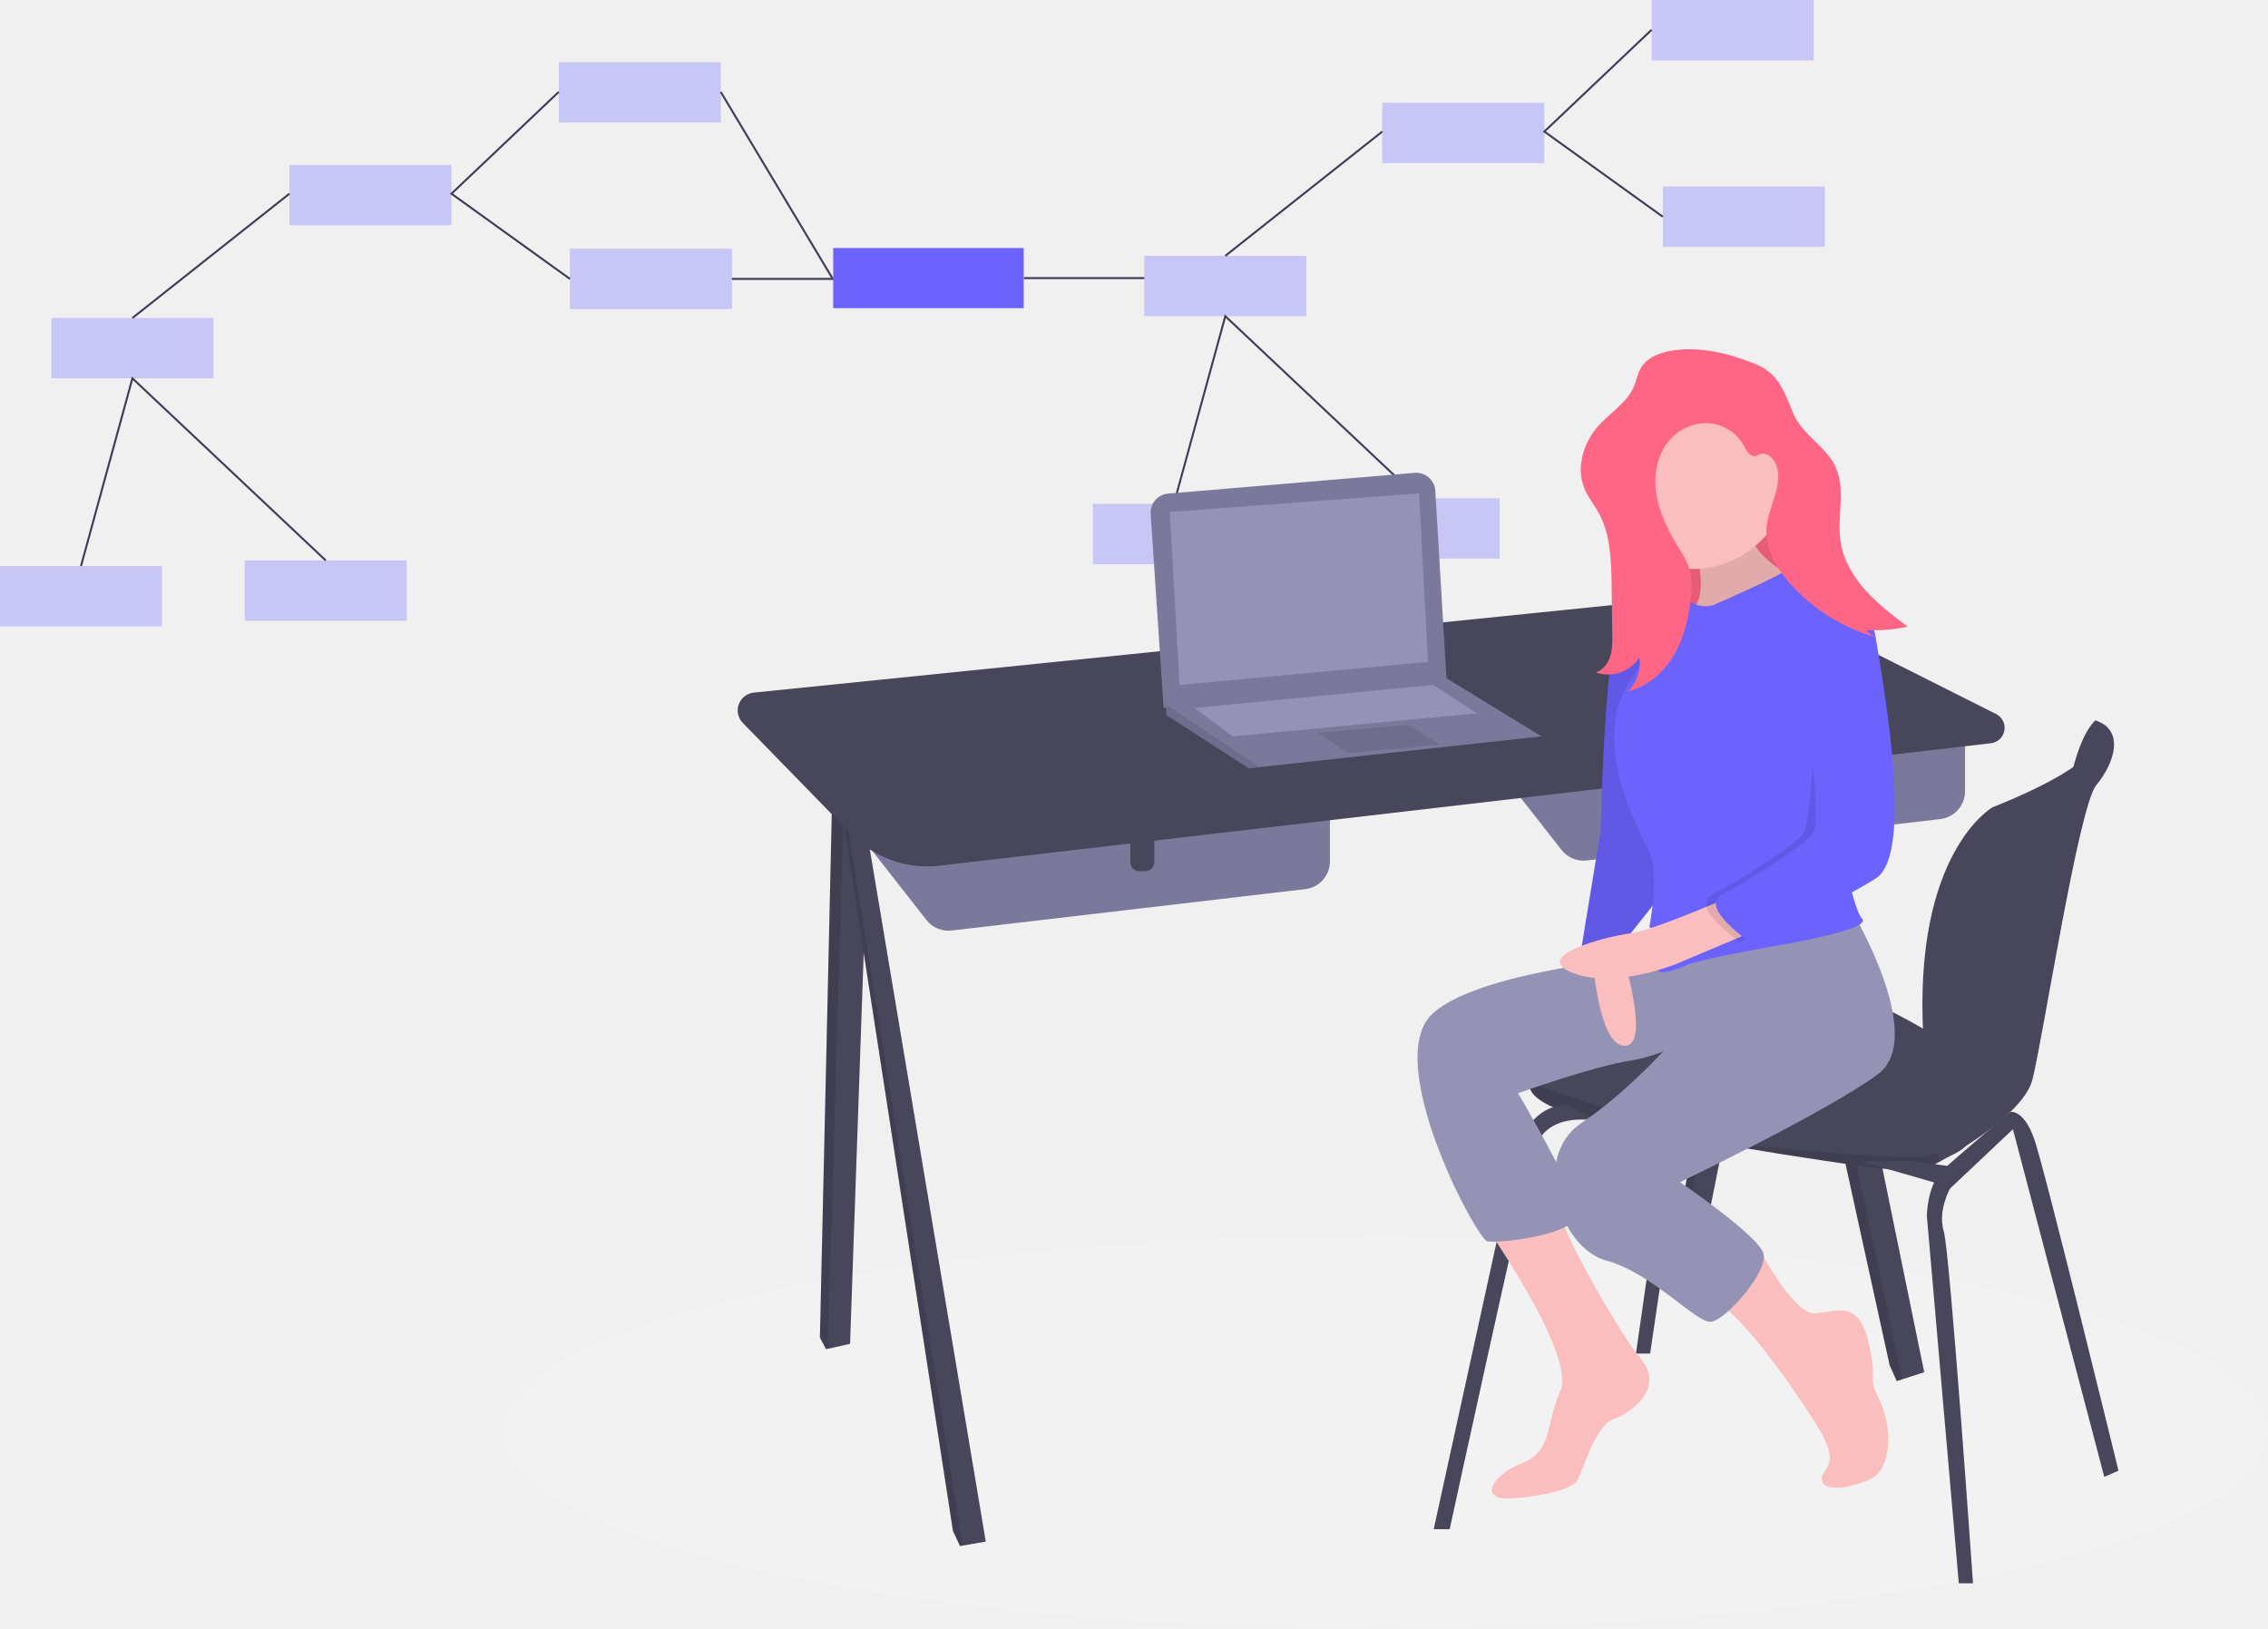
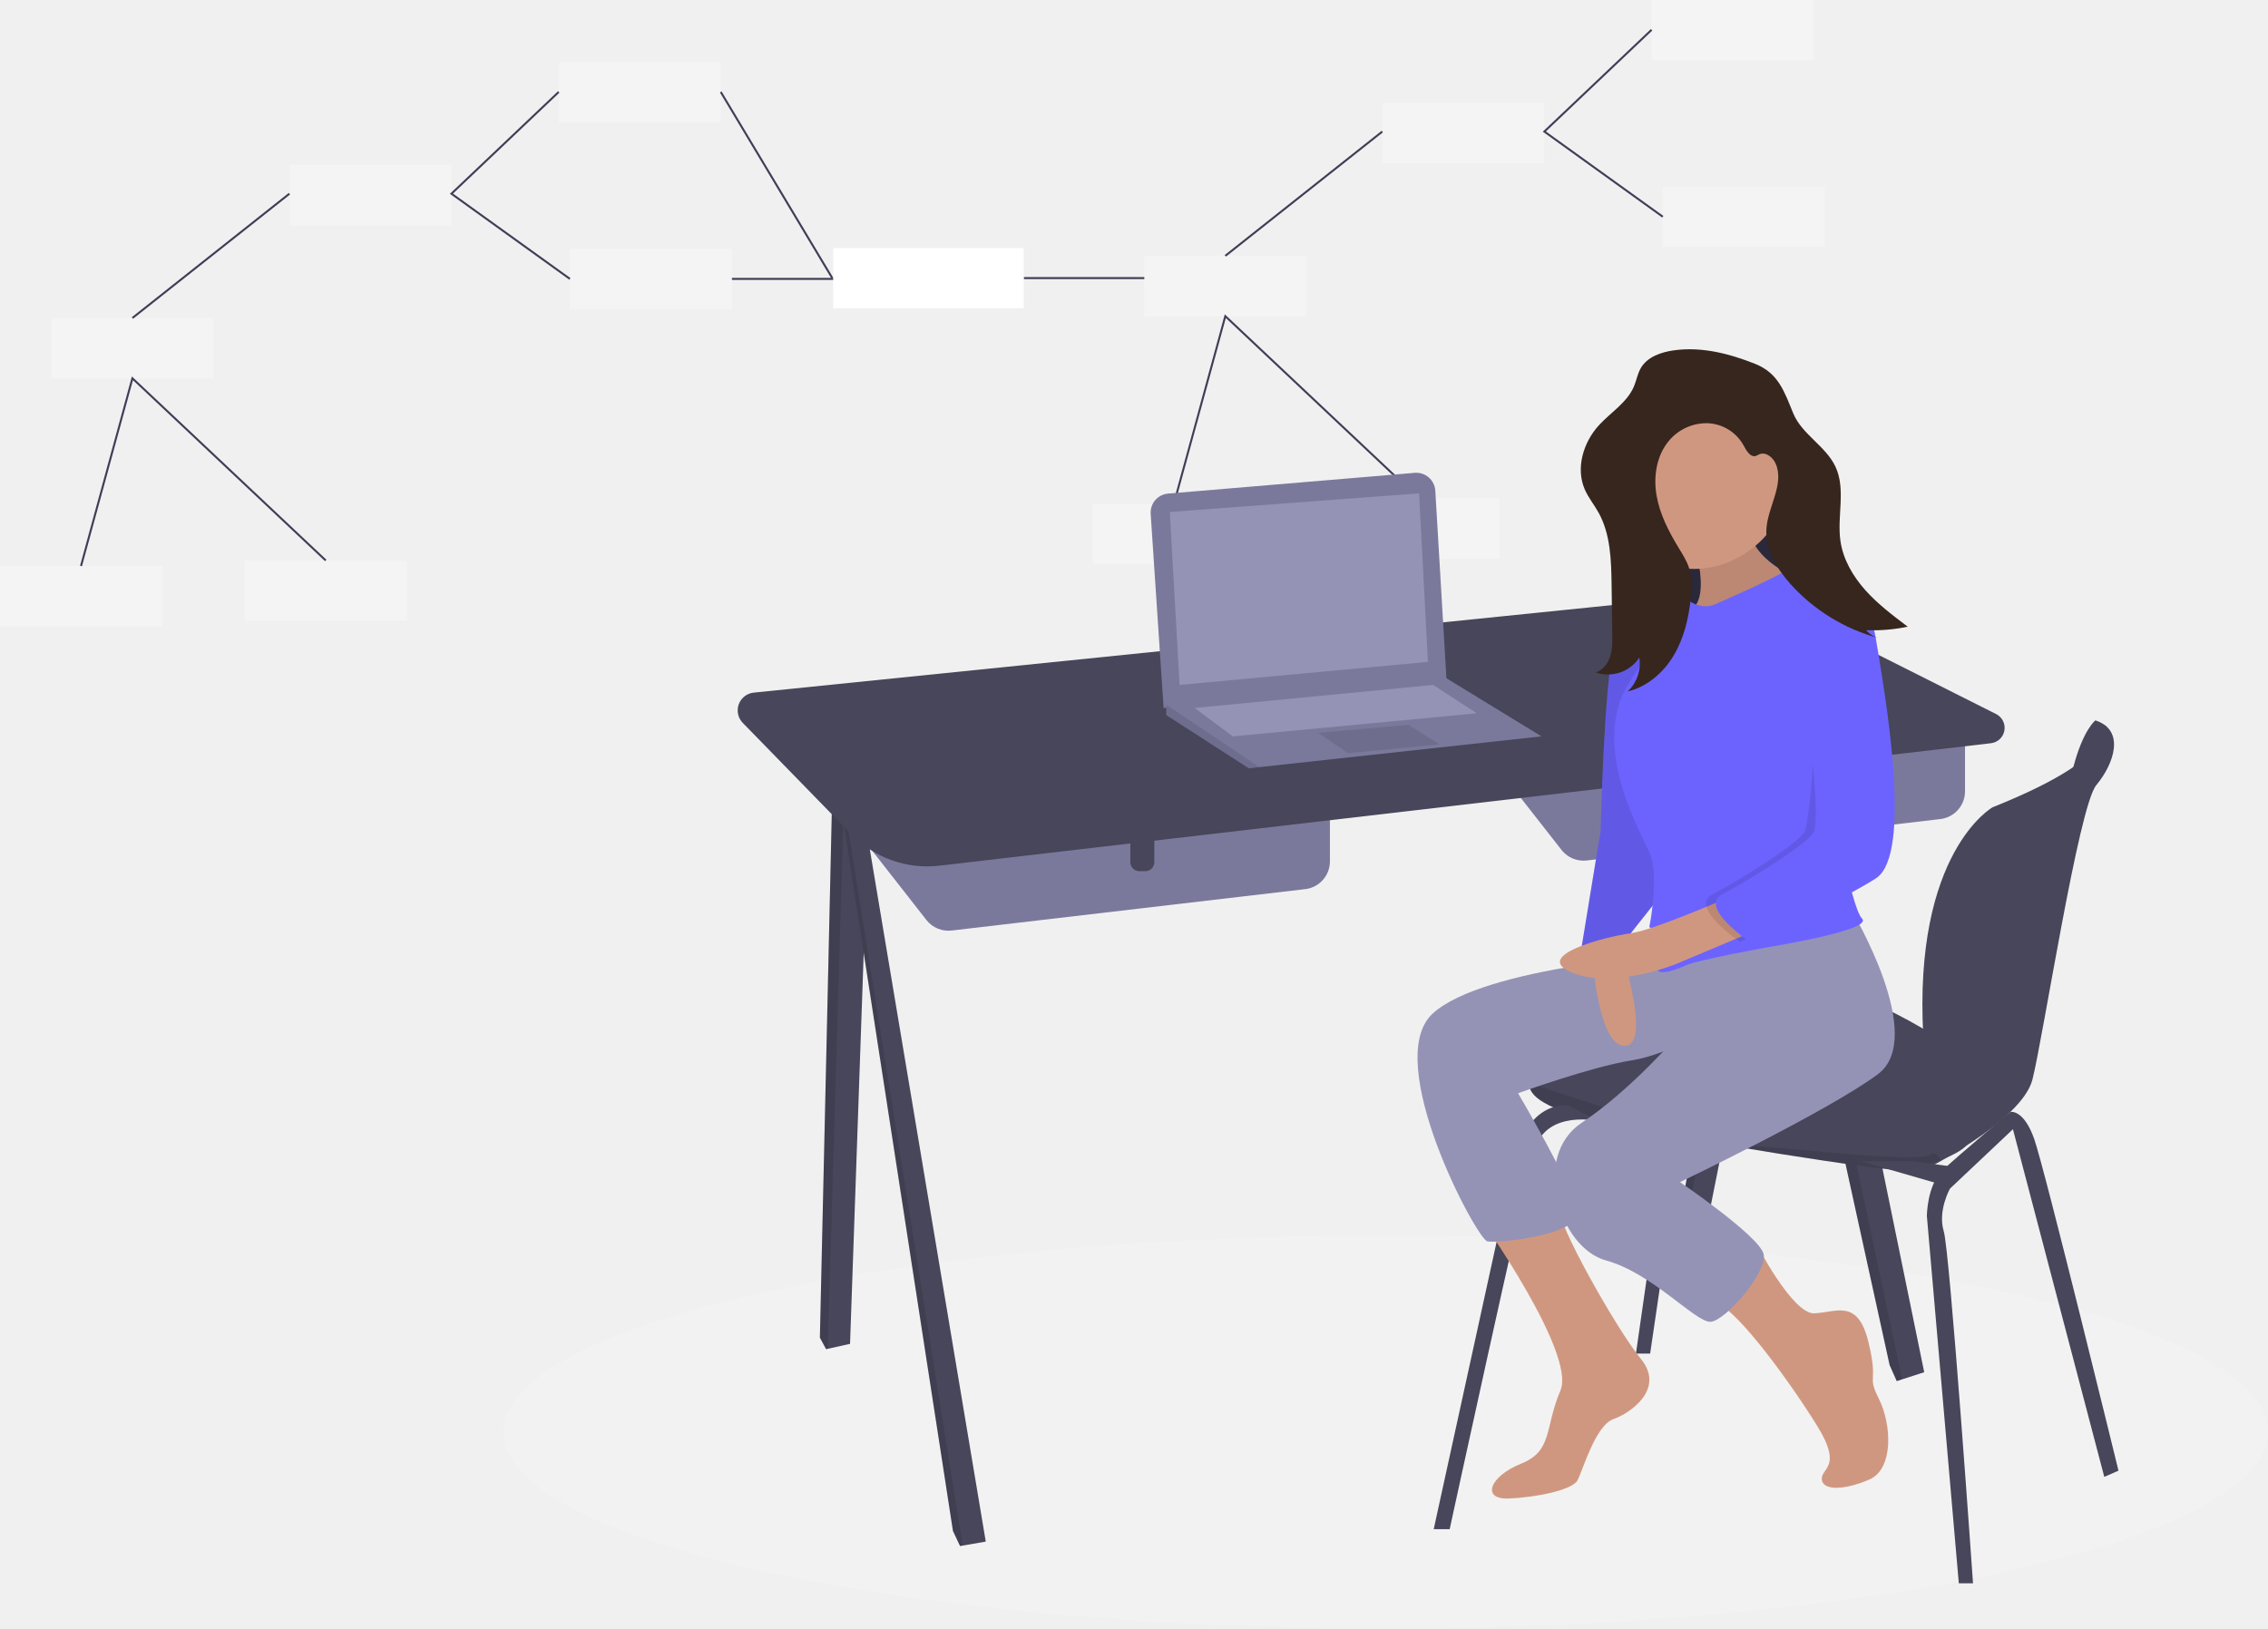
- <svg xmlns="http://www.w3.org/2000/svg" id="e87ddc62-7528-42a5-8b37-f74ed0351019" data-name="Layer 1" width="1131" height="812.206" viewBox="0 0 1131 812.206">
-   <rect x="689.328" y="51.267" width="80.802" height="30.092" fill="#6c63ff" opacity="0.3" />
-   <rect x="823.626" width="80.802" height="30.092" fill="#6c63ff" opacity="0.3" />
-   <rect x="829.198" y="93.061" width="80.802" height="30.092" fill="#6c63ff" opacity="0.3" />
-   <rect x="570.634" y="127.611" width="80.802" height="30.092" fill="#6c63ff" opacity="0.3" />
-   <rect x="545" y="251.321" width="80.802" height="30.092" fill="#6c63ff" opacity="0.3" />
-   <rect x="667.038" y="248.534" width="80.802" height="30.092" fill="#6c63ff" opacity="0.3" />
-   <polyline points="823.626 14.856 770.13 65.616 829.198 108.107" fill="none" stroke="#3f3d56" stroke-miterlimit="10" />
-   <line x1="689.328" y1="65.616" x2="611.034" y2="127.611" fill="none" stroke="#3f3d56" stroke-miterlimit="10" />
-   <polyline points="585.401 251.297 611.034 157.702 707.439 248.534" fill="none" stroke="#3f3d56" stroke-miterlimit="10" />
-   <rect x="144.328" y="82.267" width="80.802" height="30.092" fill="#6c63ff" opacity="0.3" />
-   <rect x="278.626" y="31" width="80.802" height="30.092" fill="#6c63ff" opacity="0.3" />
-   <rect x="284.198" y="124.061" width="80.802" height="30.092" fill="#6c63ff" opacity="0.3" />
-   <rect x="25.634" y="158.611" width="80.802" height="30.092" fill="#6c63ff" opacity="0.3" />
-   <rect y="282.321" width="80.802" height="30.092" fill="#6c63ff" opacity="0.3" />
-   <rect x="122.038" y="279.534" width="80.802" height="30.092" fill="#6c63ff" opacity="0.3" />
-   <polyline points="278.626 45.856 225.13 96.616 284.198 139.107" fill="none" stroke="#3f3d56" stroke-miterlimit="10" />
-   <line x1="144.328" y1="96.616" x2="66.034" y2="158.611" fill="none" stroke="#3f3d56" stroke-miterlimit="10" />
-   <polyline points="40.401 282.297 66.034 188.702 162.439 279.534" fill="none" stroke="#3f3d56" stroke-miterlimit="10" />
-   <line x1="365" y1="139.107" x2="456.634" y2="139.107" fill="none" stroke="#3f3d56" stroke-miterlimit="10" />
-   <rect x="415.5" y="123.706" width="95" height="30" fill="#6c63ff" />
-   <line x1="510.623" y1="138.706" x2="570.634" y2="138.706" fill="none" stroke="#3f3d56" stroke-miterlimit="10" />
-   <line x1="415.045" y1="138.706" x2="359.427" y2="45.856" fill="none" stroke="#3f3d56" stroke-miterlimit="10" />
-   <ellipse cx="691" cy="714.206" rx="440" ry="98" fill="#f2f2f2" />
-   <polygon points="894.984 391.611 852.078 606.582 842.79 606.582 841.768 604.994 838.809 600.39 875.964 399.572 881.604 397.21 894.984 391.611" fill="#47465a" />
-   <polygon points="881.604 397.21 841.768 604.994 838.809 600.39 875.964 399.572 881.604 397.21" opacity="0.1" />
-   <polygon points="959.564 684.432 948.533 687.988 945.852 688.855 942.313 680.893 881.604 403.96 887.916 402.545 901.177 399.572 959.564 684.432" fill="#47465a" />
-   <polygon points="948.533 687.988 945.852 688.855 942.313 680.893 881.604 403.96 887.916 402.545 948.533 687.988" opacity="0.1" />
-   <polygon points="433.636 391.611 423.905 670.277 412.753 672.754 411.962 672.931 408.865 667.181 415.058 394.264 421.016 393.415 433.636 391.611" fill="#47465a" />
-   <polygon points="421.016 393.415 412.753 672.754 411.962 672.931 408.865 667.181 415.058 394.264 421.016 393.415" opacity="0.1" />
-   <polygon points="491.581 768.917 480.045 770.907 478.753 771.128 475.215 763.609 419.039 399.572 420.658 399.081 429.213 396.476 491.581 768.917" fill="#47465a" />
-   <polygon points="480.045 770.907 478.753 771.128 475.215 763.609 419.039 399.572 420.658 399.081 480.045 770.907" opacity="0.1" />
-   <path d="M770.246,412.949l42.951,54.882a13.928,13.928,0,0,0,12.588,5.249l176.318-20.65a13.928,13.928,0,0,0,12.308-13.833v-40.688Z" transform="translate(-34.5 -43.89695)" fill="#7a799c" />
-   <path d="M880.388,377.898h11.943a0,0,0,0,1,0,0v17.236a4.438,4.438,0,0,1-4.438,4.438H884.825a4.438,4.438,0,0,1-4.438-4.438V377.898A0,0,0,0,1,880.388,377.898Z" fill="#47465a" />
-   <path d="M453.539,447.893l42.951,54.882a13.928,13.928,0,0,0,12.588,5.249l176.318-20.65A13.928,13.928,0,0,0,697.704,473.541V432.853Z" transform="translate(-34.5 -43.89695)" fill="#7a799c" />
-   <path d="M563.68,412.842h11.943a0,0,0,0,1,0,0v17.236a4.438,4.438,0,0,1-4.438,4.438H568.118a4.438,4.438,0,0,1-4.438-4.438V412.842A0,0,0,0,1,563.68,412.842Z" fill="#47465a" />
-   <path d="M502.885,475.688l524.459-61.09a7.713,7.713,0,0,0,2.578-14.549l-93.817-47.182a108.587,108.587,0,0,0-59.802-11.017L410.361,389.36a8.918,8.918,0,0,0-5.459,15.095l54.259,55.668A52.673,52.673,0,0,0,502.885,475.688Z" transform="translate(-34.5 -43.89695)" fill="#47465a" />
-   <path d="M1085.044,406.318l-5.61-3.101s-6.056,4.458-10.99,23.24,9.221.204,9.221.204l6.193-12.828Z" transform="translate(-34.5 -43.89695)" fill="#47465a" />
-   <path d="M1025.027,578.38s-5.75,26.982-8.404,34.502c-1.3,3.68-7.582,7.046-14.544,9.621a97.379,97.379,0,0,1-19.073,4.976c-7.52.885-103.947-14.155-150.834-24.328-31.587-6.852-35.669-14.712-34.971-19.109a6.38,6.38,0,0,1,1.796-3.45s46.444-31.405,62.811-46.444,48.656-3.096,84.042,3.096S1025.027,578.38,1025.027,578.38Z" transform="translate(-34.5 -43.89695)" fill="#47465a" />
-   <path d="M1079.434,403.217s21.674,14.155-51.31,43.348c0,0-39.669,22.367-34.505,114.503a25.27,25.27,0,0,0,3.673,11.702c7.53,12.385,23.666,43.737-3.227,47.63V627.478s48.656-24.328,53.964-45.117,23.001-136.237,31.848-146.853S1094.473,408.083,1079.434,403.217Z" transform="translate(-34.5 -43.89695)" fill="#47465a" />
-   <path d="M1002.079,622.502a97.379,97.379,0,0,1-19.073,4.976c-7.52.885-103.947-14.155-150.834-24.328-31.587-6.852-35.669-14.712-34.971-19.109,20.763,7.099,88.183,29.632,112.378,31.494,28.751,2.212,83.68,8.36,87.842,4.18C999.023,618.105,1000.664,619.804,1002.079,622.502Z" transform="translate(-34.5 -43.89695)" opacity="0.1" />
-   <path d="M749.457,806.621l42.021-191.971s7.52-20.347,24.77-19.462L832.172,603.15s-26.54-6.193-32.29,14.155S757.419,806.621,757.419,806.621Z" transform="translate(-34.5 -43.89695)" fill="#47465a" />
-   <polygon points="815.808 675.143 832.616 557.926 840.136 557.926 822.885 675.143 815.808 675.143" fill="#47465a" />
-   <path d="M1011.315,833.603l-15.924-183.124s0-15.482,7.962-23.001,33.665-28.97,33.665-28.97,6.587-1.551,11.895,13.489,42.021,165.431,42.021,165.431l-7.077,3.096L1038.297,607.131l-31.405,29.636s-6.193,11.058-3.096,21.232,14.597,175.604,14.597,175.604Z" transform="translate(-34.5 -43.89695)" fill="#47465a" />
-   <polygon points="927.717 579.158 967.526 590.658 976.373 582.254 953.372 579.158 927.717 579.158" fill="#47465a" />
-   <path d="M608.313,300.201l6.455,96.824,141.103-13.712-5.615-94.649a9.52,9.52,0,0,0-10.301-8.922L617.013,290.082A9.52,9.52,0,0,0,608.313,300.201Z" transform="translate(-34.5 -43.89695)" fill="#7a799c" />
-   <polygon points="768.7 367.282 628.039 382.627 622.731 383.206 581.595 356.667 581.595 350.916 721.37 338.328 768.7 367.282" fill="#7a799c" />
-   <polygon points="628.039 382.627 622.731 383.206 581.595 356.667 581.595 351.518 628.039 382.627" opacity="0.1" />
-   <polygon points="583.364 255.373 588.23 341.627 712.082 330.127 707.658 246.084 583.364 255.373" fill="#9493b6" />
-   <polygon points="657.233 365.513 672.272 375.687 717.832 371.263 702.35 361.532 657.233 365.513" opacity="0.1" />
-   <polygon points="595.749 353.128 614.769 367.282 736.41 355.782 714.736 341.627 595.749 353.128" fill="#9493b6" />
-   <rect x="811.605" y="222.42" width="89.793" height="89.793" fill="#ff6584" />
-   <rect x="811.605" y="222.42" width="89.793" height="89.793" opacity="0.1" />
-   <path d="M877.029,307.871s12.667,34.306,0,40.639,45.389,0,45.389,0l16.361-13.195s-36.945-10.556-31.667-34.834S877.029,307.871,877.029,307.871Z" transform="translate(-34.5 -43.89695)" fill="#fbbebe" />
-   <path d="M877.029,307.871s12.667,34.306,0,40.639,45.389,0,45.389,0l16.361-13.195s-36.945-10.556-31.667-34.834S877.029,307.871,877.029,307.871Z" transform="translate(-34.5 -43.89695)" opacity="0.1" />
-   <path d="M773.056,651.986s47.501,67.029,39.584,85.501-3.694,30.084-19.528,36.417-20.056,17.945-6.333,17.417,31.667-4.222,34.306-8.972,8.972-27.445,17.945-30.611S864.89,736.431,852.751,721.653s-42.725-69.21-40.363-74.717S773.056,651.986,773.056,651.986Z" transform="translate(-34.5 -43.89695)" fill="#fbbebe" />
-   <path d="M872.279,519.512s-98.168,6.333-123.501,30.084,22.167,112.418,27.445,113.474,46.445-3.167,44.862-14.778-29.556-59.112-29.556-59.112,36.417-13.195,56.473-16.361,42.223-17.945,42.223-17.945Z" transform="translate(-34.5 -43.89695)" fill="#9493b6" />
-   <path d="M827.417,504.734s1.583,58.584,16.361,60.695,0-44.862,0-44.862l-.528-17.945Z" transform="translate(-34.5 -43.89695)" fill="#fbbebe" />
-   <path d="M872.279,351.149s-27.445-7.917-32.723,13.195-6.861,93.946-6.861,93.946l-9.5,58.056s17.417-5.278,21.111-2.639l22.167-27.973Z" transform="translate(-34.5 -43.89695)" fill="#6c63ff" />
-   <path d="M872.279,351.149s-27.445-7.917-32.723,13.195-6.861,93.946-6.861,93.946l-9.5,58.056s17.417-5.278,21.111-2.639l22.167-27.973Z" transform="translate(-34.5 -43.89695)" opacity="0.1" />
-   <path d="M909.779,663.225s18.445,36.261,29.528,35.733,21.639-7.389,26.917,14.25-1.056,15.834,5.278,28.5,7.389,34.834-4.75,40.112-23.222,5.806-23.75,0,10.556-5.806-2.111-26.389-39.584-58.056-50.667-61.751S909.779,663.225,909.779,663.225Z" transform="translate(-34.5 -43.89695)" fill="#fbbebe" />
-   <path d="M957.78,497.873s38,63.334,13.195,81.806-98.696,53.834-98.696,53.834,39.584,26.917,41.695,35.889-19,33.25-26.389,33.778-29.028-24.278-52.251-30.611-37.473-51.723-12.139-68.612,49.084-44.862,49.084-44.862l-7.385-40.634Z" transform="translate(-34.5 -43.89695)" fill="#9493b6" />
-   <path d="M924.84,286.664c0,22.444-22.991,40.999-45.436,40.999a40.639,40.639,0,1,1,0-81.279C901.849,246.384,924.84,264.219,924.84,286.664Z" transform="translate(-34.5 -43.89695)" fill="#fbbebe" />
-   <path d="M889.696,345.343s36.417-15.834,36.417-17.945,21.111,4.75,25.861,8.972,7.389,3.694,10.556,12.139-15.834,87.084-15.834,87.084,10.556,60.695,16.361,66.501S916.085,516.345,916.085,516.345s-34.834,6.333-40.639,8.972-16.361,6.333-14.25,0,11.083-11.083-4.222-19c0,0,5.278-25.861,0-37.473s-29.556-53.834-10.028-84.445,28.5-41.695,28.5-41.695S882.307,348.51,889.696,345.343Z" transform="translate(-34.5 -43.89695)" fill="#6c63ff" />
-   <path d="M901.307,489.428S860.14,507.687,847.737,509.377s-49.876,11.19-29.292,19.635,51.723-4.222,51.723-4.222l43.806-18.472Z" transform="translate(-34.5 -43.89695)" fill="#fbbebe" />
-   <path d="M945.629,343.724s15.202-7.353,19.424,18.508,19,107.668,0,119.807-62.806,31.667-62.806,31.667-25.861-17.417-13.722-23.75,41.167-24.278,45.389-30.611,8.488-77.027,1.099-88.638S945.629,343.724,945.629,343.724Z" transform="translate(-34.5 -43.89695)" opacity="0.1" />
-   <path d="M944.585,337.427s21.111-1.056,25.334,24.806,19,107.668,0,119.807-62.806,31.667-62.806,31.667-25.861-17.417-13.722-23.75,41.167-24.278,45.389-30.611S935.613,387.038,928.224,375.427,944.585,337.427,944.585,337.427Z" transform="translate(-34.5 -43.89695)" fill="#6c63ff" />
-   <path d="M869.394,218.612c-6.479.882-13.429,3.252-16.689,8.92-1.595,2.774-2.111,6.027-3.34,8.982-3.391,8.153-11.628,13.021-17.574,19.548-7.75,8.507-11.598,21.326-7.028,31.887,1.77,4.09,4.644,7.593,6.824,11.48,6.081,10.843,6.405,23.865,6.578,36.296l.34,24.441c.052,3.732.093,7.54-1.03,11.099s-3.633,6.893-7.192,8.017a18.64,18.64,0,0,0,21.708-7.413,19.049,19.049,0,0,1-5.822,16.899c9.676-2.279,17.79-9.316,22.902-17.842s7.482-18.442,8.545-28.326c.562-5.228.76-10.633-.892-15.625-1.163-3.516-3.192-6.668-5.118-9.83-4.966-8.154-9.437-16.826-11.037-26.238s.006-19.738,6.118-27.072a24.454,24.454,0,0,1,19.315-8.856,21.503,21.503,0,0,1,17.928,10.975c1.412,2.658,3.421,6.26,6.282,5.326a15.523,15.523,0,0,0,1.549-.761c3.19-1.452,6.814,1.413,8.221,4.623,4.437,10.127-3.738,21.181-4.583,32.205-.786,10.255,4.931,19.926,11.765,27.612a90.717,90.717,0,0,0,44.353,27.25,12.449,12.449,0,0,1-6.434-3.997,84.47,84.47,0,0,0,20.757-1.74c-7.426-5.596-14.905-11.24-21.105-18.171s-11.11-15.316-12.447-24.518c-1.794-12.35,2.805-25.723-2.454-37.041-4.808-10.347-16.732-16.129-21.087-26.674-4.423-10.712-7.291-20.017-19.002-24.68C896.962,220.299,883.204,216.732,869.394,218.612Z" transform="translate(-34.5 -43.89695)" fill="#ff6584" />
+ <svg xmlns="http://www.w3.org/2000/svg" id="thesis" width="1131" height="812.206" viewBox="0 0 1131 812.206">
+   <rect id="Rectangle_418" data-name="Rectangle 418" width="80.802" height="30.092" transform="translate(689.328 51.267)" fill="#fff" opacity="0.3" />
+   <rect id="Rectangle_419" data-name="Rectangle 419" width="80.802" height="30.092" transform="translate(823.626)" fill="#fff" opacity="0.3" />
+   <rect id="Rectangle_420" data-name="Rectangle 420" width="80.802" height="30.092" transform="translate(829.198 93.061)" fill="#fff" opacity="0.3" />
+   <rect id="Rectangle_421" data-name="Rectangle 421" width="80.802" height="30.092" transform="translate(570.634 127.611)" fill="#fff" opacity="0.3" />
+   <rect id="Rectangle_422" data-name="Rectangle 422" width="80.802" height="30.092" transform="translate(545 251.321)" fill="#fff" opacity="0.3" />
+   <rect id="Rectangle_423" data-name="Rectangle 423" width="80.802" height="30.092" transform="translate(667.038 248.534)" fill="#fff" opacity="0.3" />
+   <path id="Path_861" data-name="Path 861" d="M823.626,14.856l-53.5,50.76L829.2,108.107" fill="none" stroke="#3f3d56" stroke-miterlimit="10" stroke-width="1" />
+   <line id="Line_8" data-name="Line 8" x1="78.294" y2="61.994" transform="translate(611.034 65.616)" fill="none" stroke="#3f3d56" stroke-miterlimit="10" stroke-width="1" />
+   <path id="Path_862" data-name="Path 862" d="M585.4,251.3l25.633-93.6,96.405,90.832" fill="none" stroke="#3f3d56" stroke-miterlimit="10" stroke-width="1" />
+   <rect id="Rectangle_424" data-name="Rectangle 424" width="80.802" height="30.092" transform="translate(144.328 82.267)" fill="#fff" opacity="0.3" />
+   <rect id="Rectangle_425" data-name="Rectangle 425" width="80.802" height="30.092" transform="translate(278.626 31)" fill="#fff" opacity="0.3" />
+   <rect id="Rectangle_426" data-name="Rectangle 426" width="80.802" height="30.092" transform="translate(284.198 124.061)" fill="#fff" opacity="0.3" />
+   <rect id="Rectangle_427" data-name="Rectangle 427" width="80.802" height="30.092" transform="translate(25.634 158.611)" fill="#fff" opacity="0.3" />
+   <rect id="Rectangle_428" data-name="Rectangle 428" width="80.802" height="30.092" transform="translate(0 282.321)" fill="#fff" opacity="0.3" />
+   <rect id="Rectangle_429" data-name="Rectangle 429" width="80.802" height="30.092" transform="translate(122.038 279.534)" fill="#fff" opacity="0.3" />
+   <path id="Path_863" data-name="Path 863" d="M278.626,45.856l-53.5,50.76L284.2,139.107" fill="none" stroke="#3f3d56" stroke-miterlimit="10" stroke-width="1" />
+   <line id="Line_9" data-name="Line 9" x1="78.294" y2="61.994" transform="translate(66.034 96.616)" fill="none" stroke="#3f3d56" stroke-miterlimit="10" stroke-width="1" />
+   <path id="Path_864" data-name="Path 864" d="M40.4,282.3l25.633-93.6,96.4,90.832" fill="none" stroke="#3f3d56" stroke-miterlimit="10" stroke-width="1" />
+   <line id="Line_10" data-name="Line 10" x2="91.634" transform="translate(365 139.107)" fill="none" stroke="#3f3d56" stroke-miterlimit="10" stroke-width="1" />
+   <rect id="Rectangle_430" data-name="Rectangle 430" width="95" height="30" transform="translate(415.5 123.706)" fill="#fff" />
+   <line id="Line_11" data-name="Line 11" x2="60.01" transform="translate(510.623 138.706)" fill="none" stroke="#3f3d56" stroke-miterlimit="10" stroke-width="1" />
+   <line id="Line_12" data-name="Line 12" x1="55.617" y1="92.85" transform="translate(359.427 45.856)" fill="none" stroke="#3f3d56" stroke-miterlimit="10" stroke-width="1" />
+   <ellipse id="Ellipse_185" data-name="Ellipse 185" cx="440" cy="98" rx="440" ry="98" transform="translate(251 616.206)" fill="#f2f2f2" />
+   <path id="Path_865" data-name="Path 865" d="M894.984,391.611,852.078,606.582H842.79l-1.022-1.588-2.959-4.6,37.155-200.818,5.64-2.362Z" fill="#47465a" />
+   <path id="Path_866" data-name="Path 866" d="M881.6,397.21,841.768,604.994l-2.959-4.6,37.155-200.818Z" opacity="0.1" />
+   <path id="Path_867" data-name="Path 867" d="M959.564,684.432l-11.031,3.556-2.681.867-3.539-7.962L881.6,403.96l6.312-1.415,13.261-2.973Z" fill="#47465a" />
+   <path id="Path_868" data-name="Path 868" d="M948.533,687.988l-2.681.867-3.539-7.962L881.6,403.96l6.312-1.415Z" opacity="0.1" />
+   <path id="Path_869" data-name="Path 869" d="M433.636,391.611,423.9,670.277l-11.152,2.477-.791.177-3.1-5.75,6.193-272.917,5.958-.849Z" fill="#47465a" />
+   <path id="Path_870" data-name="Path 870" d="M421.016,393.415l-8.263,279.339-.791.177-3.1-5.75,6.193-272.917Z" opacity="0.1" />
+   <path id="Path_871" data-name="Path 871" d="M491.581,768.917l-11.536,1.99-1.292.221-3.538-7.519L419.039,399.572l1.619-.491,8.555-2.6Z" fill="#47465a" />
+   <path id="Path_872" data-name="Path 872" d="M480.045,770.907l-1.292.221-3.538-7.519L419.039,399.572l1.619-.491Z" opacity="0.1" />
+   <path id="Path_873" data-name="Path 873" d="M770.246,412.949,813.2,467.831a13.928,13.928,0,0,0,12.588,5.249L1002.1,452.43a13.928,13.928,0,0,0,12.308-13.833V397.91Z" transform="translate(-34.5 -43.897)" fill="#7a799c" />
+   <path id="Path_874" data-name="Path 874" d="M880.388,377.9H892.33v17.236a4.438,4.438,0,0,1-4.438,4.438h-3.068a4.438,4.438,0,0,1-4.438-4.438V377.9Z" fill="#47465a" />
+   <path id="Path_875" data-name="Path 875" d="M453.539,447.893l42.951,54.882a13.928,13.928,0,0,0,12.588,5.249L685.4,487.374A13.928,13.928,0,0,0,697.7,473.541V432.853Z" transform="translate(-34.5 -43.897)" fill="#7a799c" />
+   <path id="Path_876" data-name="Path 876" d="M563.68,412.842h11.943v17.236a4.438,4.438,0,0,1-4.438,4.438h-3.068a4.438,4.438,0,0,1-4.438-4.438Z" fill="#47465a" />
+   <path id="Path_877" data-name="Path 877" d="M502.885,475.688l524.459-61.09a7.713,7.713,0,0,0,2.577-14.549L936.1,352.867a108.586,108.586,0,0,0-59.8-11.017L410.361,389.36a8.918,8.918,0,0,0-5.459,15.095l54.259,55.668a52.673,52.673,0,0,0,43.724,15.565Z" transform="translate(-34.5 -43.897)" fill="#47465a" />
+   <path id="Path_878" data-name="Path 878" d="M1085.044,406.318l-5.61-3.1s-6.056,4.458-10.99,23.24,9.221.2,9.221.2l6.193-12.828Z" transform="translate(-34.5 -43.897)" fill="#47465a" />
+   <path id="Path_879" data-name="Path 879" d="M1025.027,578.38s-5.75,26.982-8.4,34.5c-1.3,3.68-7.582,7.046-14.544,9.621a97.378,97.378,0,0,1-19.073,4.976c-7.52.885-103.947-14.154-150.834-24.328C800.585,596.3,796.5,588.438,797.2,584.041a6.38,6.38,0,0,1,1.8-3.45s46.444-31.405,62.811-46.444,48.656-3.1,84.042,3.1S1025.027,578.38,1025.027,578.38Z" transform="translate(-34.5 -43.897)" fill="#47465a" />
+   <path id="Path_880" data-name="Path 880" d="M1079.434,403.217s21.674,14.155-51.31,43.348c0,0-39.669,22.367-34.505,114.5a25.268,25.268,0,0,0,3.673,11.7c7.53,12.385,23.666,43.737-3.227,47.63v7.077s48.656-24.328,53.964-45.117,23-136.237,31.848-146.853S1094.473,408.083,1079.434,403.217Z" transform="translate(-34.5 -43.897)" fill="#47465a" />
+   <path id="Path_881" data-name="Path 881" d="M1002.079,622.5a97.371,97.371,0,0,1-19.073,4.976c-7.52.885-103.947-14.154-150.834-24.328C800.585,596.3,796.5,588.438,797.2,584.041c20.763,7.1,88.183,29.632,112.378,31.494,28.751,2.212,83.68,8.36,87.842,4.18C999.023,618.105,1000.664,619.8,1002.079,622.5Z" transform="translate(-34.5 -43.897)" opacity="0.1" />
+   <path id="Path_882" data-name="Path 882" d="M749.457,806.621,791.478,614.65s7.52-20.347,24.77-19.462l15.924,7.962s-26.54-6.193-32.29,14.154-42.464,189.316-42.464,189.316Z" transform="translate(-34.5 -43.897)" fill="#47465a" />
+   <path id="Path_883" data-name="Path 883" d="M815.808,675.143l16.808-117.217h7.52L822.885,675.143Z" fill="#47465a" />
+   <path id="Path_884" data-name="Path 884" d="M1011.315,833.6,995.391,650.479s0-15.482,7.962-23,33.665-28.97,33.665-28.97,6.587-1.551,11.895,13.489,42.021,165.431,42.021,165.431l-7.077,3.1L1038.3,607.131l-31.405,29.636s-6.193,11.058-3.1,21.232,14.6,175.6,14.6,175.6Z" transform="translate(-34.5 -43.897)" fill="#47465a" />
+   <path id="Path_885" data-name="Path 885" d="M927.717,579.158l39.809,11.5,8.847-8.4-23-3.1Z" fill="#47465a" />
+   <path id="Path_886" data-name="Path 886" d="M608.313,300.2l6.455,96.824,141.1-13.712-5.615-94.649a9.519,9.519,0,0,0-10.3-8.922L617.013,290.082a9.52,9.52,0,0,0-8.7,10.119Z" transform="translate(-34.5 -43.897)" fill="#7a799c" />
+   <path id="Path_887" data-name="Path 887" d="M768.7,367.282,628.039,382.627l-5.308.579-41.136-26.539v-5.751L721.37,338.328Z" fill="#7a799c" />
+   <path id="Path_888" data-name="Path 888" d="M628.039,382.627l-5.308.579-41.136-26.539v-5.149Z" opacity="0.1" />
+   <path id="Path_889" data-name="Path 889" d="M583.364,255.373l4.866,86.254,123.852-11.5-4.424-84.043Z" fill="#9493b6" />
+   <path id="Path_890" data-name="Path 890" d="M657.233,365.513l15.039,10.174,45.56-4.424-15.482-9.731Z" opacity="0.1" />
+   <path id="Path_891" data-name="Path 891" d="M595.749,353.128l19.02,14.154,121.641-11.5-21.674-14.155Z" fill="#9493b6" />
+   <rect id="Rectangle_431" data-name="Rectangle 431" width="89.793" height="89.793" transform="translate(811.605 222.42)" fill="#2f2e41" />
+   <rect id="Rectangle_432" data-name="Rectangle 432" width="89.793" height="89.793" transform="translate(811.605 222.42)" opacity="0.1" />
+   <path id="Path_892" data-name="Path 892" d="M877.029,307.871s12.667,34.306,0,40.639,45.389,0,45.389,0l16.361-13.195s-36.945-10.556-31.667-34.834S877.029,307.871,877.029,307.871Z" transform="translate(-34.5 -43.897)" fill="#d09780" />
+   <path id="Path_893" data-name="Path 893" d="M877.029,307.871s12.667,34.306,0,40.639,45.389,0,45.389,0l16.361-13.195s-36.945-10.556-31.667-34.834S877.029,307.871,877.029,307.871Z" transform="translate(-34.5 -43.897)" opacity="0.1" />
+   <path id="Path_894" data-name="Path 894" d="M773.056,651.986s47.5,67.029,39.584,85.5-3.694,30.084-19.528,36.417-20.056,17.945-6.333,17.417,31.667-4.222,34.306-8.972,8.972-27.445,17.945-30.611,25.861-15.306,13.722-30.084-42.725-69.21-40.363-74.717S773.056,651.986,773.056,651.986Z" transform="translate(-34.5 -43.897)" fill="#d09780" />
+   <path id="Path_895" data-name="Path 895" d="M872.279,519.512s-98.168,6.333-123.5,30.084,22.167,112.418,27.445,113.474,46.445-3.167,44.862-14.778-29.556-59.112-29.556-59.112S827.945,575.985,848,572.818s42.223-17.945,42.223-17.945Z" transform="translate(-34.5 -43.897)" fill="#9493b6" />
+   <path id="Path_896" data-name="Path 896" d="M827.417,504.734s1.583,58.584,16.361,60.7,0-44.862,0-44.862l-.528-17.945Z" transform="translate(-34.5 -43.897)" fill="#d09780" />
+   <path id="Path_897" data-name="Path 897" d="M872.279,351.149s-27.445-7.917-32.723,13.195-6.861,93.946-6.861,93.946l-9.5,58.056s17.417-5.278,21.111-2.639l22.167-27.973Z" transform="translate(-34.5 -43.897)" fill="#6c63ff" />
+   <path id="Path_898" data-name="Path 898" d="M872.279,351.149s-27.445-7.917-32.723,13.195-6.861,93.946-6.861,93.946l-9.5,58.056s17.417-5.278,21.111-2.639l22.167-27.973Z" transform="translate(-34.5 -43.897)" opacity="0.1" />
+   <path id="Path_899" data-name="Path 899" d="M909.779,663.225s18.445,36.261,29.528,35.733,21.639-7.389,26.917,14.25-1.056,15.833,5.278,28.5,7.389,34.834-4.75,40.112-23.222,5.806-23.75,0,10.556-5.806-2.111-26.389-39.584-58.056-50.667-61.751S909.779,663.225,909.779,663.225Z" transform="translate(-34.5 -43.897)" fill="#d09780" />
+   <path id="Path_900" data-name="Path 900" d="M957.78,497.873s38,63.334,13.195,81.806-98.7,53.834-98.7,53.834,39.584,26.917,41.695,35.889-19,33.25-26.389,33.778-29.028-24.278-52.251-30.611-37.473-51.723-12.139-68.612S872.279,559.1,872.279,559.1l-7.385-40.634Z" transform="translate(-34.5 -43.897)" fill="#9493b6" />
+   <path id="Path_901" data-name="Path 901" d="M924.84,286.664c0,22.444-22.991,41-45.436,41a40.639,40.639,0,0,1,0-81.279C901.849,246.384,924.84,264.219,924.84,286.664Z" transform="translate(-34.5 -43.897)" fill="#d09780" />
+   <path id="Path_902" data-name="Path 902" d="M889.7,345.343s36.417-15.833,36.417-17.945,21.111,4.75,25.861,8.972,7.389,3.694,10.556,12.139S946.7,435.594,946.7,435.594s10.556,60.7,16.361,66.5-46.973,14.25-46.973,14.25-34.834,6.333-40.639,8.972-16.361,6.333-14.25,0,11.083-11.083-4.222-19c0,0,5.278-25.861,0-37.473s-29.556-53.834-10.028-84.445,28.5-41.695,28.5-41.695S882.307,348.51,889.7,345.343Z" transform="translate(-34.5 -43.897)" fill="#6c63ff" />
+   <path id="Path_903" data-name="Path 903" d="M901.307,489.428s-41.167,18.259-53.57,19.949-49.876,11.19-29.292,19.635,51.723-4.222,51.723-4.222l43.806-18.472Z" transform="translate(-34.5 -43.897)" fill="#d09780" />
+   <path id="Path_904" data-name="Path 904" d="M945.629,343.724s15.2-7.353,19.424,18.508,19,107.668,0,119.807-62.806,31.667-62.806,31.667-25.861-17.417-13.722-23.75,41.167-24.278,45.389-30.611,8.488-77.027,1.1-88.638S945.629,343.724,945.629,343.724Z" transform="translate(-34.5 -43.897)" opacity="0.1" />
+   <path id="Path_905" data-name="Path 905" d="M944.585,337.427s21.111-1.056,25.334,24.806,19,107.668,0,119.807-62.806,31.667-62.806,31.667-25.861-17.417-13.722-23.75,41.167-24.278,45.389-30.611-3.167-72.306-10.556-83.918S944.585,337.427,944.585,337.427Z" transform="translate(-34.5 -43.897)" fill="#6c63ff" />
+   <path id="Path_906" data-name="Path 906" d="M869.394,218.612c-6.479.882-13.429,3.252-16.689,8.92-1.6,2.774-2.111,6.027-3.34,8.982-3.391,8.153-11.628,13.021-17.574,19.548-7.75,8.507-11.6,21.326-7.028,31.887,1.77,4.09,4.644,7.593,6.824,11.48,6.081,10.843,6.405,23.865,6.578,36.3l.34,24.441c.052,3.732.093,7.54-1.03,11.1s-3.633,6.893-7.192,8.017a18.64,18.64,0,0,0,21.708-7.413,19.049,19.049,0,0,1-5.822,16.9c9.676-2.279,17.79-9.316,22.9-17.842s7.482-18.442,8.545-28.326c.562-5.228.76-10.633-.892-15.625-1.163-3.516-3.192-6.668-5.118-9.83-4.966-8.154-9.437-16.826-11.037-26.238s.006-19.738,6.118-27.072A24.454,24.454,0,0,1,886,254.979a21.5,21.5,0,0,1,17.928,10.975c1.412,2.658,3.422,6.26,6.282,5.326a15.52,15.52,0,0,0,1.549-.761c3.19-1.452,6.814,1.413,8.221,4.623,4.437,10.127-3.738,21.181-4.583,32.205-.786,10.255,4.931,19.926,11.765,27.612a90.718,90.718,0,0,0,44.353,27.25,12.449,12.449,0,0,1-6.434-4,84.469,84.469,0,0,0,20.757-1.74c-7.426-5.6-14.9-11.24-21.1-18.171s-11.11-15.316-12.447-24.518c-1.794-12.35,2.805-25.723-2.454-37.041-4.808-10.347-16.732-16.129-21.087-26.674-4.423-10.712-7.291-20.017-19-24.68C896.962,220.3,883.2,216.732,869.394,218.612Z" transform="translate(-34.5 -43.897)" fill="#36261e" />
</svg>
